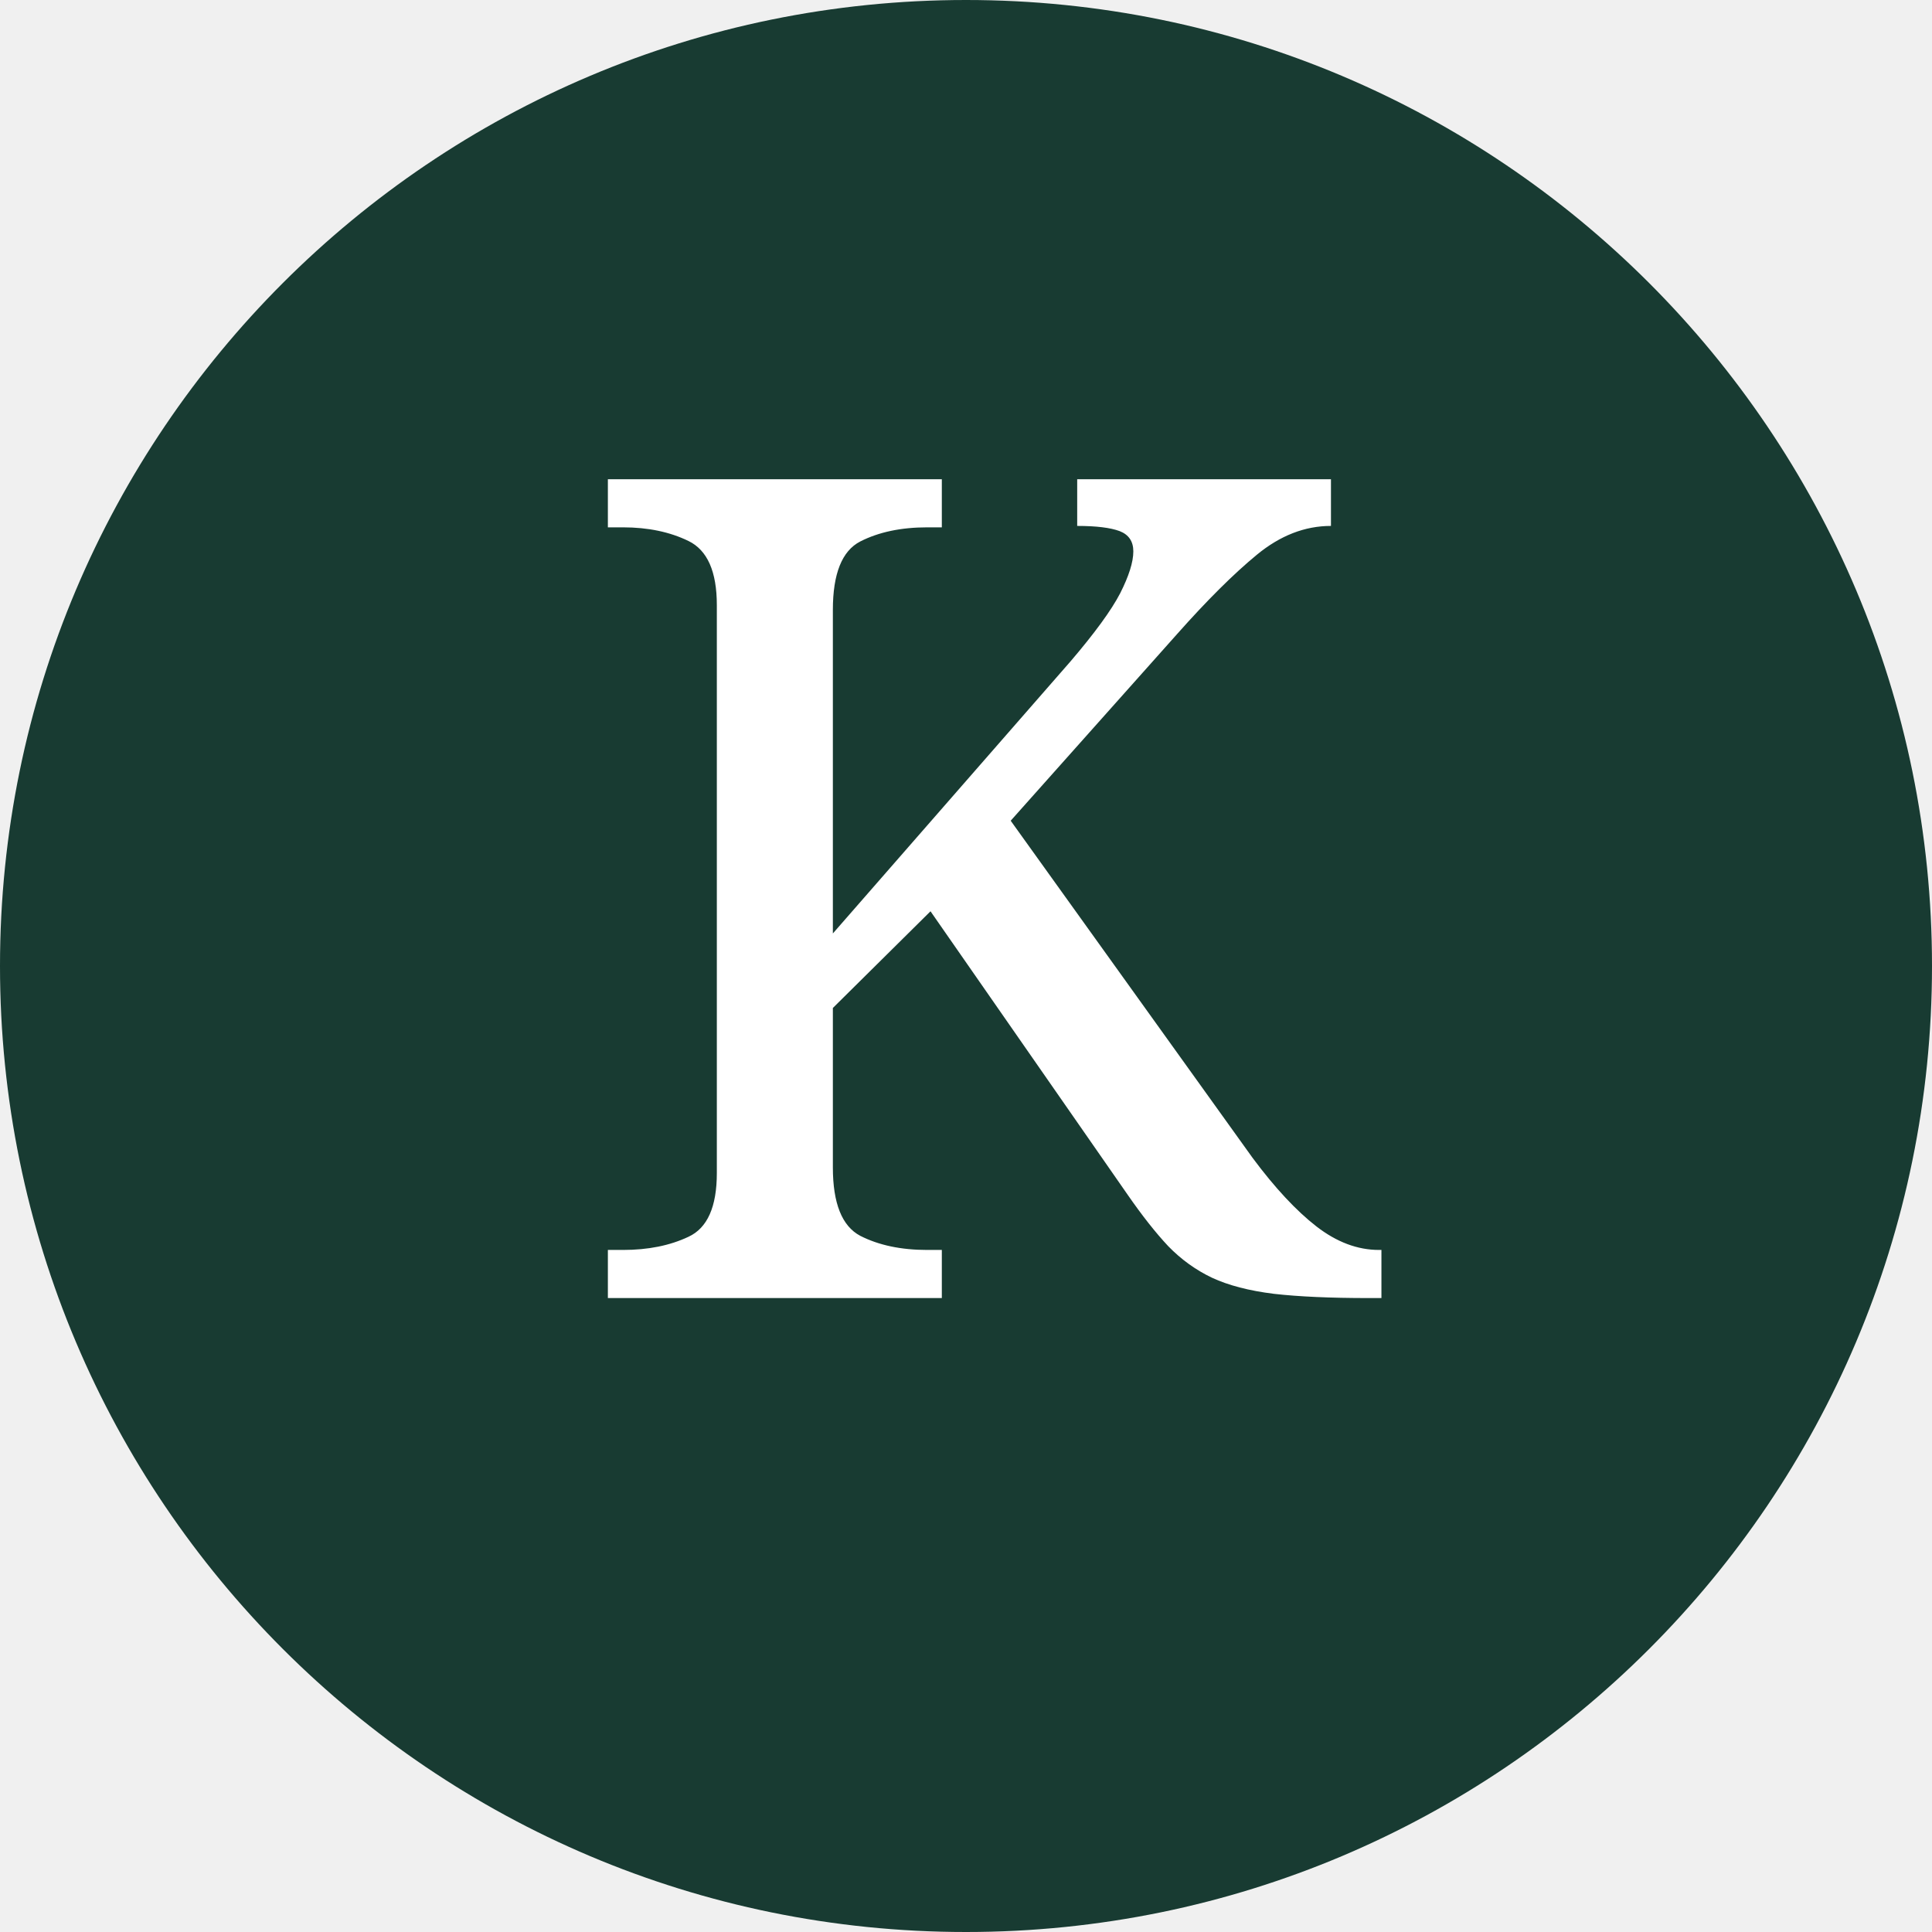
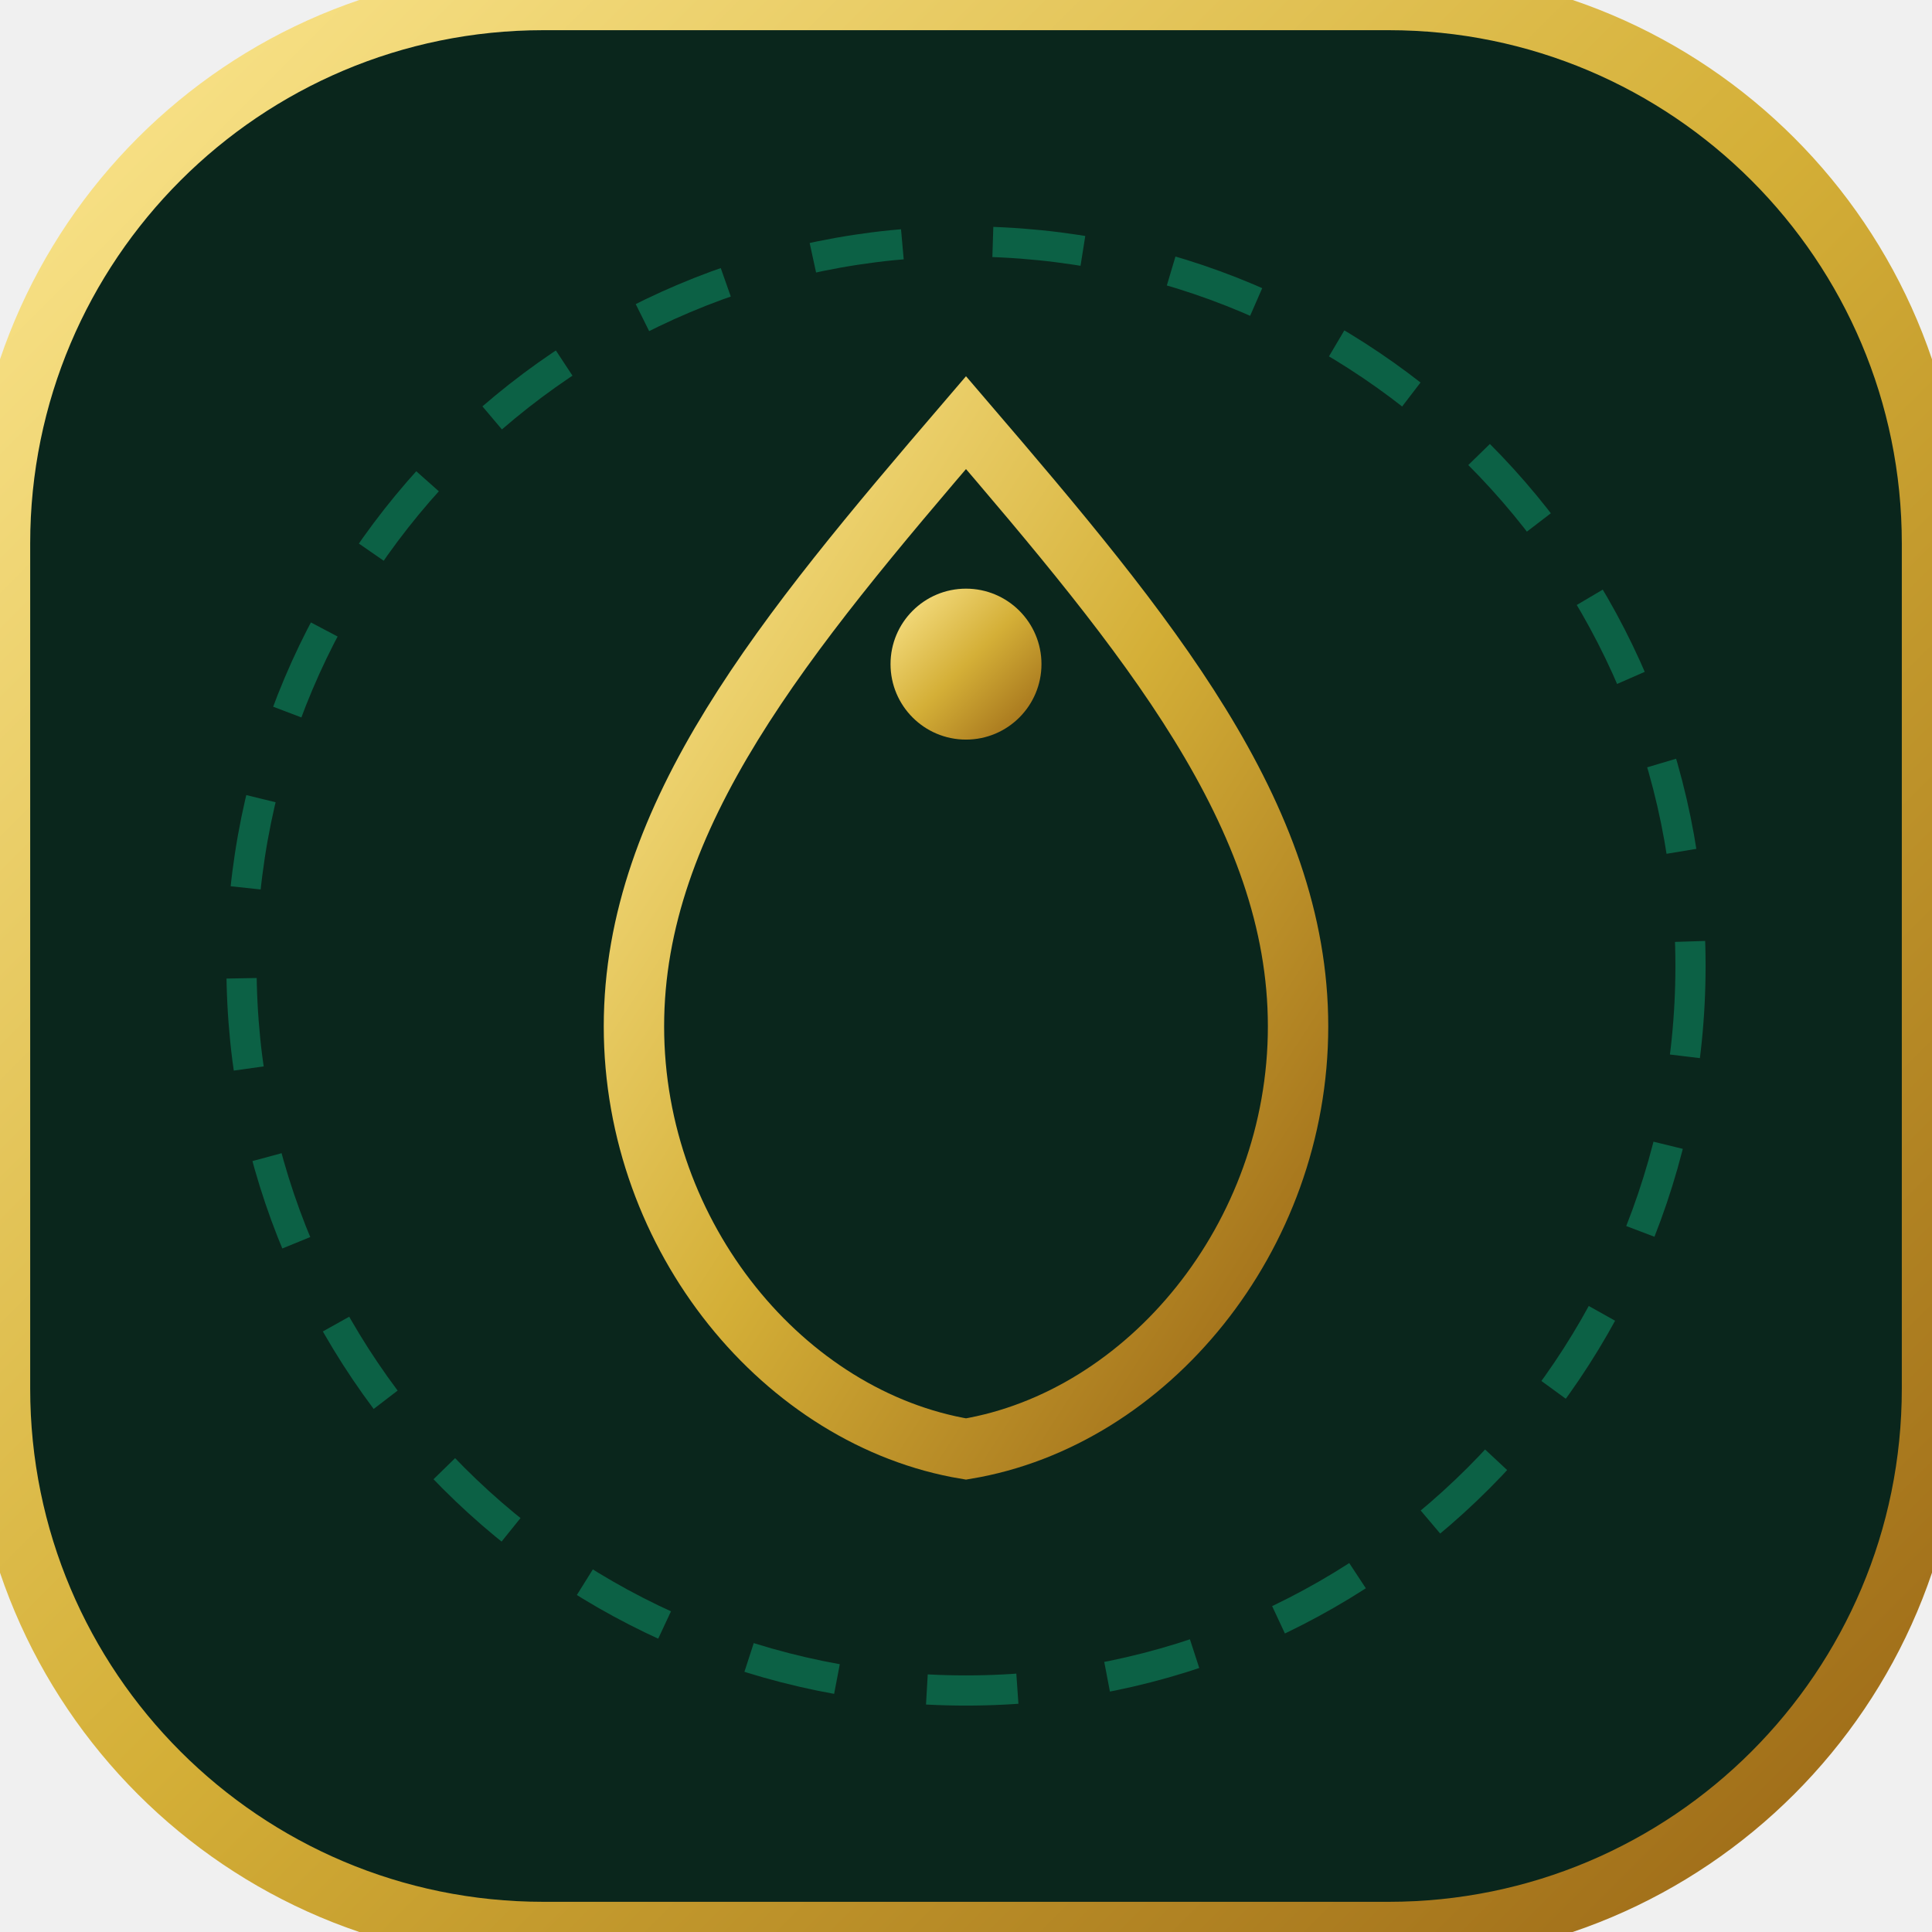
- <svg xmlns="http://www.w3.org/2000/svg" viewBox="0 0 64 64">
-   <rect width="64" height="64" rx="32" fill="#183b32" />
-   <text x="32" y="43" text-anchor="middle" font-family="Georgia" font-size="38" fill="#fff">K</text>
+ <svg xmlns="http://www.w3.org/2000/svg" viewBox="0 0 64 64" fill="none">
+   <defs>
+     <linearGradient id="markGold" x1="0%" y1="0%" x2="100%" y2="100%">
+       <stop offset="0%" stop-color="#FCE790" />
+       <stop offset="50%" stop-color="#D4AF37" />
+       <stop offset="100%" stop-color="#996515" />
+     </linearGradient>
+   </defs>
+   <rect width="64" height="64" rx="18" fill="#0A261C" stroke="url(#markGold)" stroke-width="2" />
+   <circle cx="32" cy="32" r="24" stroke="#10B981" stroke-width="1" stroke-dasharray="3 3" opacity="0.4" />
+   <path d="M 32 14 C 26 21 21 27 21 34 C 21 41 26 47 32 48 C 38 47 43 41 43 34 C 43 27 38 21 32 14 Z" fill="none" stroke="url(#markGold)" stroke-width="2" />
+   <circle cx="32" cy="22" r="2.5" fill="url(#markGold)" />
+   <path d="M 32 27 L 32 46" stroke="url(#markGold)" stroke-width="2" stroke-linecap="round" />
</svg>
